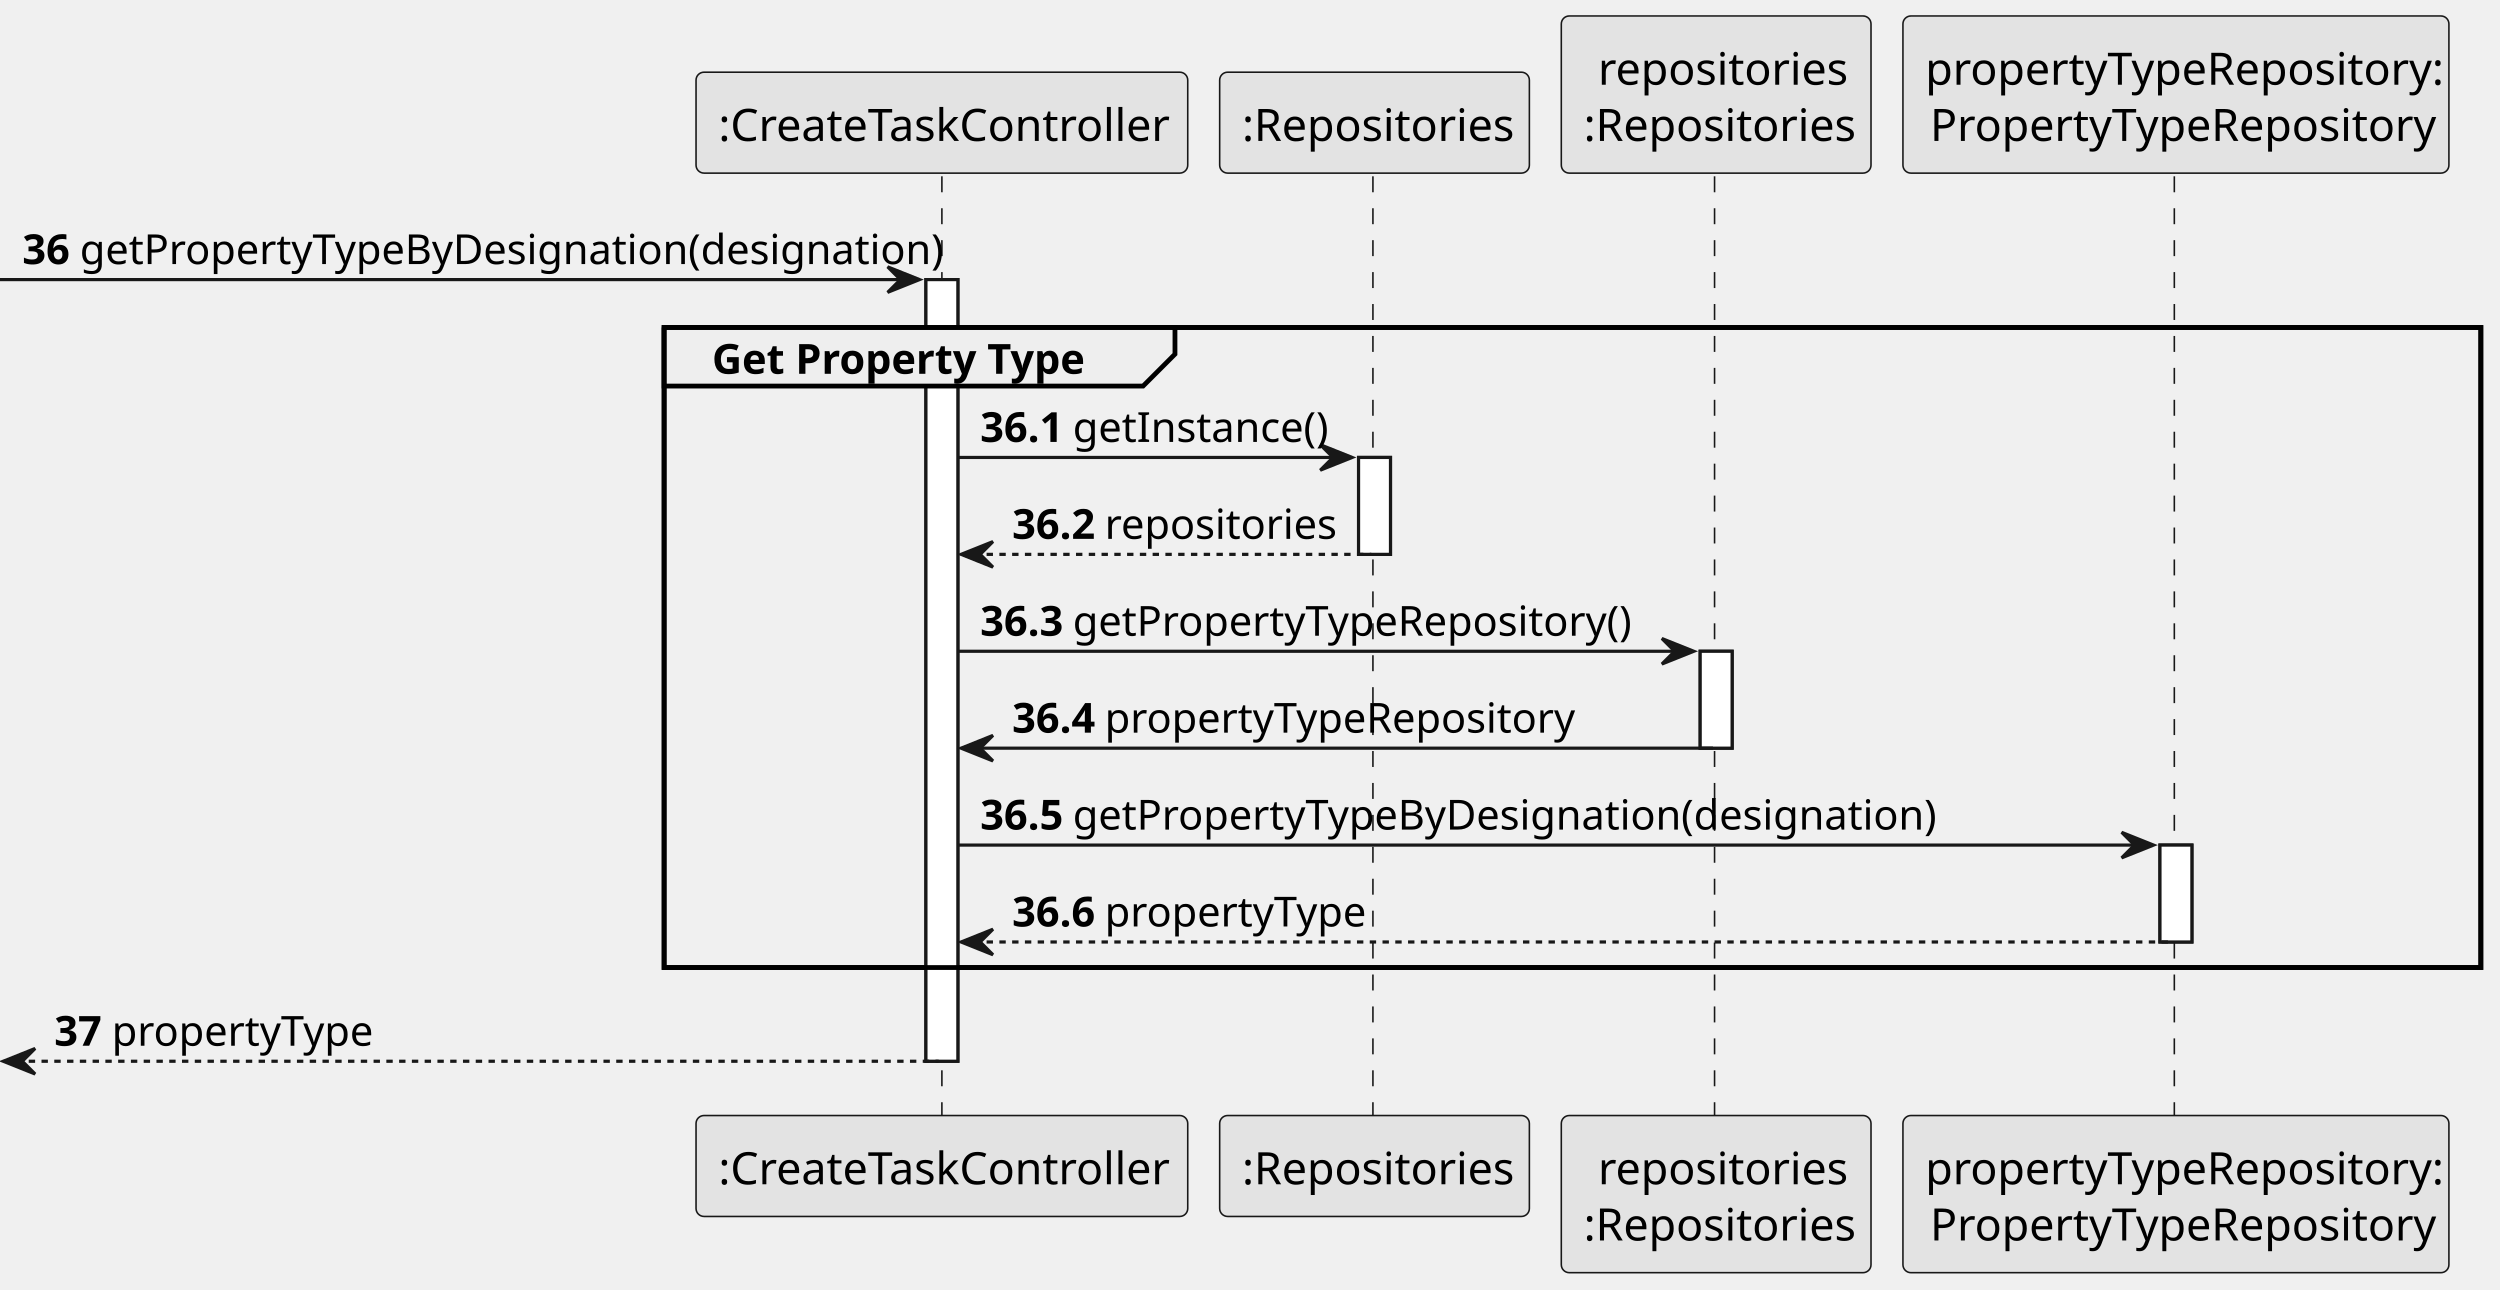
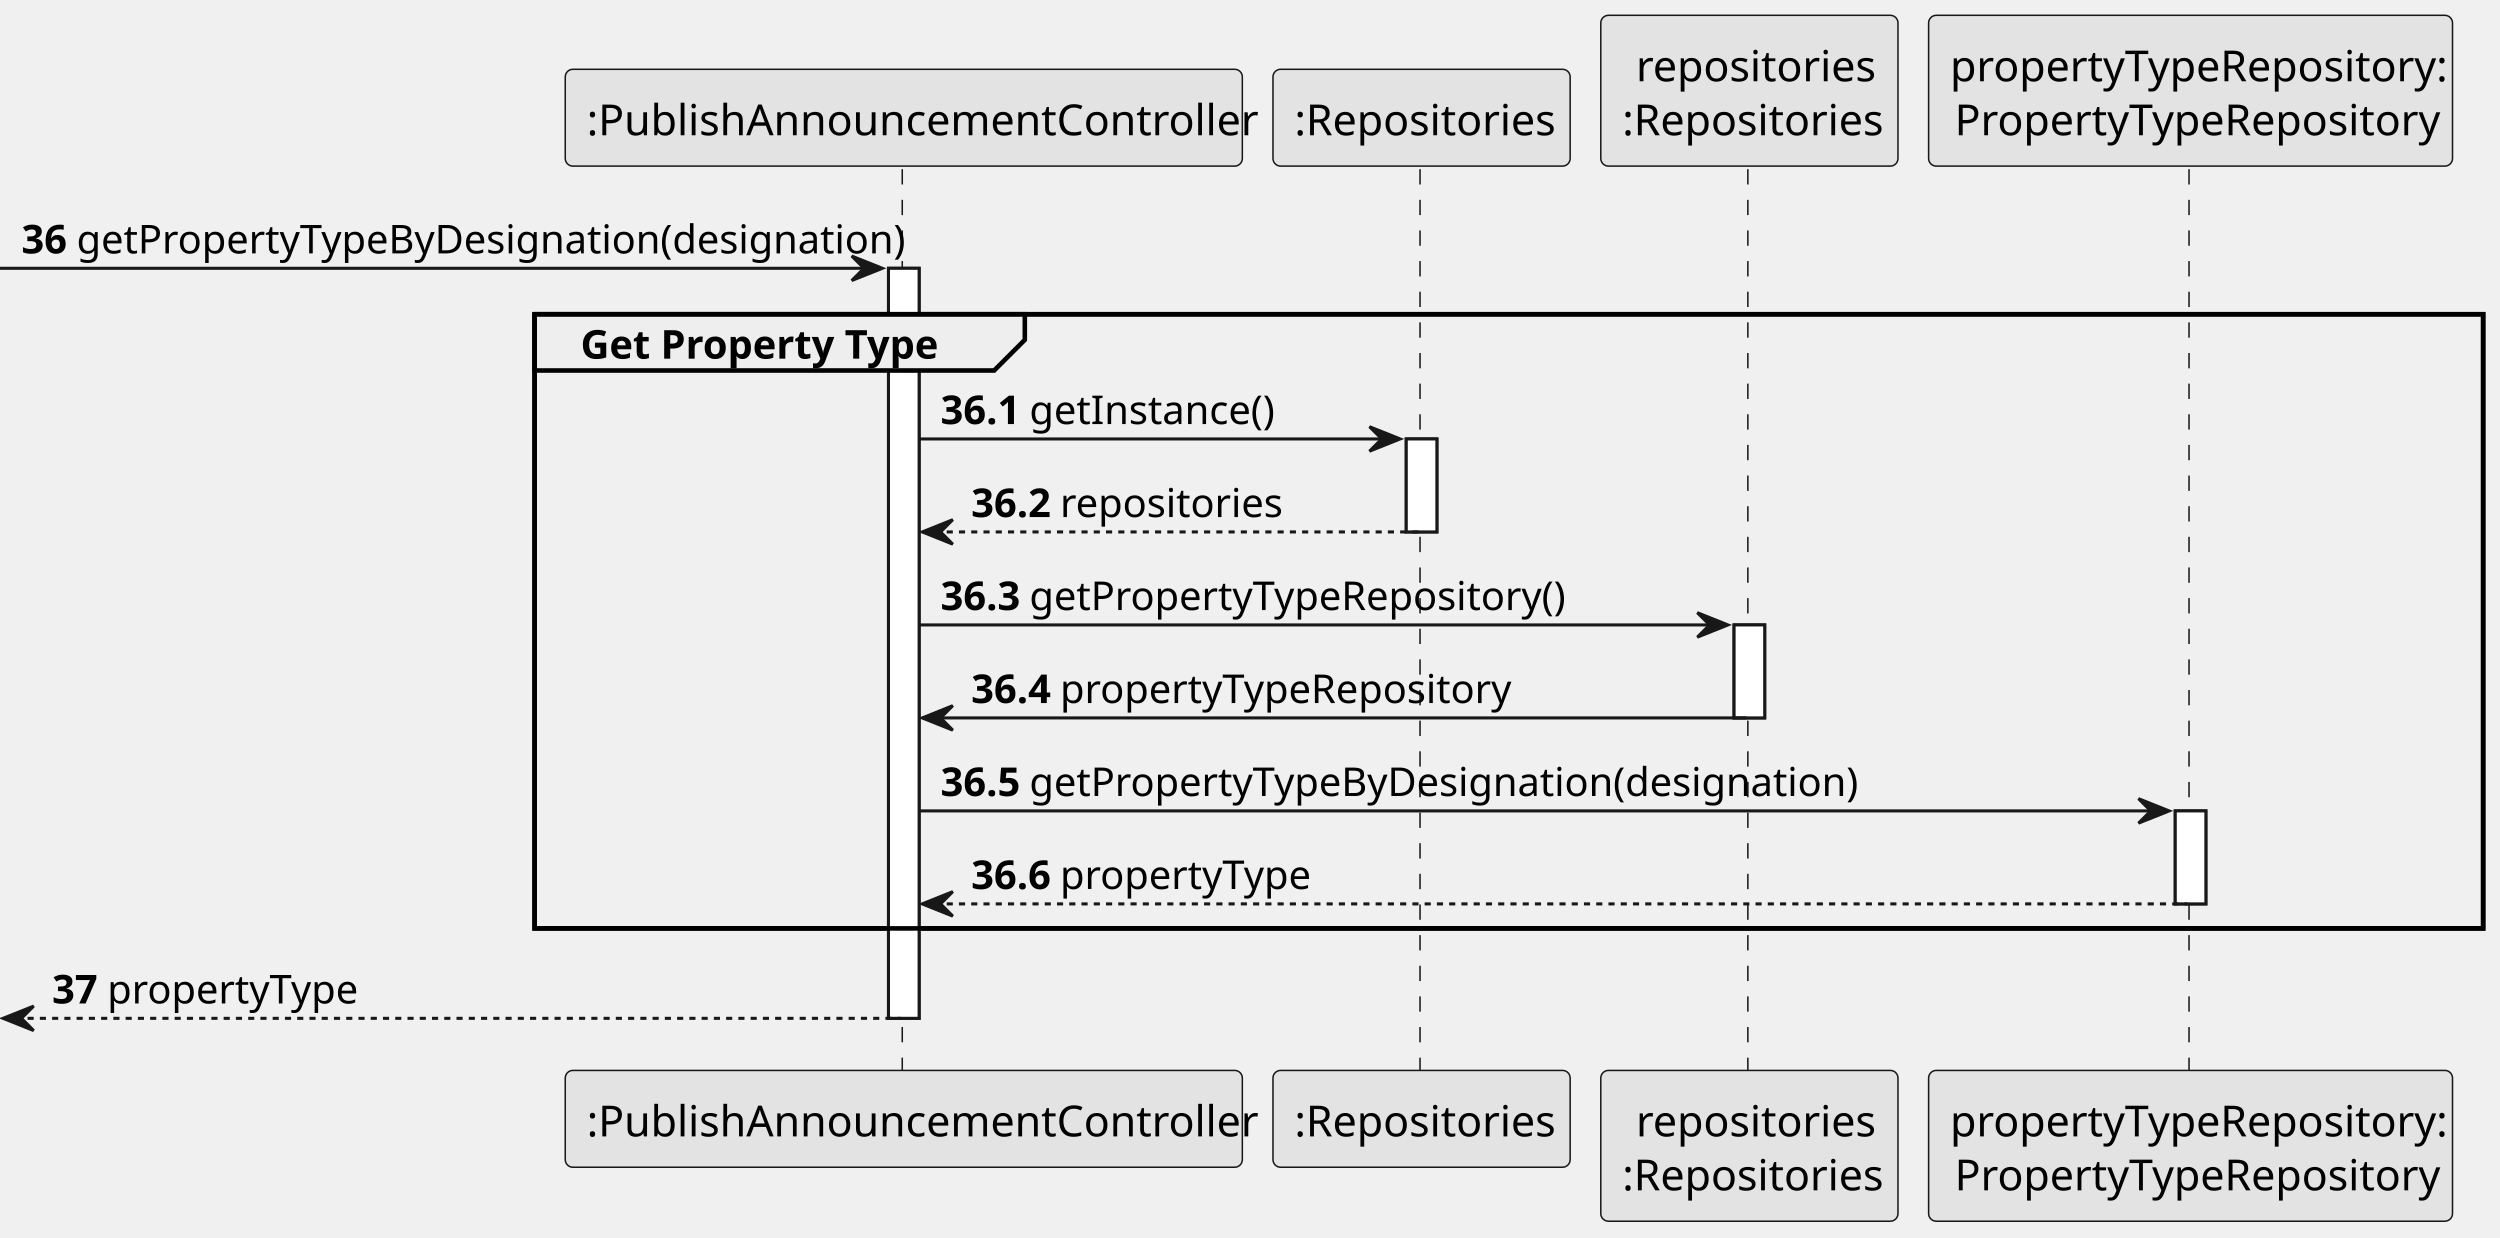
- <svg xmlns="http://www.w3.org/2000/svg" contentStyleType="text/css" height="404px" preserveAspectRatio="none" style="width:783px;height:404px;background:#FFFFFF;" version="1.1" viewBox="0 0 783 404" width="783px" zoomAndPan="magnify">
+ <svg xmlns="http://www.w3.org/2000/svg" contentStyleType="text/css" height="404px" preserveAspectRatio="none" style="width:816px;height:404px;background:#FFFFFF;" version="1.1" viewBox="0 0 816 404" width="816px" zoomAndPan="magnify">
  <defs />
  <g>
    <rect fill="#FFFFFF" height="244.812" style="stroke:#181818;stroke-width:1.0;" width="10" x="290" y="87.57" />
-     <rect fill="#FFFFFF" height="30.352" style="stroke:#181818;stroke-width:1.0;" width="10" x="425.5" y="143.273" />
-     <rect fill="#FFFFFF" height="30.352" style="stroke:#181818;stroke-width:1.0;" width="10" x="532.5" y="203.977" />
-     <rect fill="#FFFFFF" height="30.352" style="stroke:#181818;stroke-width:1.0;" width="10" x="676.5" y="264.68" />
-     <rect fill="none" height="200.461" style="stroke:#000000;stroke-width:1.5;" width="569" x="208" y="102.57" />
-     <line style="stroke:#181818;stroke-width:0.5;stroke-dasharray:5.0,5.0;" x1="295" x2="295" y1="55.219" y2="350.383" />
-     <line style="stroke:#181818;stroke-width:0.5;stroke-dasharray:5.0,5.0;" x1="430" x2="430" y1="55.219" y2="350.383" />
-     <line style="stroke:#181818;stroke-width:0.5;stroke-dasharray:5.0,5.0;" x1="537" x2="537" y1="55.219" y2="350.383" />
-     <line style="stroke:#181818;stroke-width:0.5;stroke-dasharray:5.0,5.0;" x1="681" x2="681" y1="55.219" y2="350.383" />
-     <rect fill="#E3E3E3" height="31.609" rx="2.5" ry="2.5" style="stroke:#181818;stroke-width:0.5;" width="154" x="218" y="22.609" />
-     <text fill="#000000" font-family="sans-serif" font-size="14" lengthAdjust="spacing" textLength="140" x="225" y="44.143">:CreateTaskController</text>
-     <rect fill="#E3E3E3" height="31.609" rx="2.5" ry="2.5" style="stroke:#181818;stroke-width:0.5;" width="154" x="218" y="349.383" />
-     <text fill="#000000" font-family="sans-serif" font-size="14" lengthAdjust="spacing" textLength="140" x="225" y="370.916">:CreateTaskController</text>
-     <rect fill="#E3E3E3" height="31.609" rx="2.5" ry="2.5" style="stroke:#181818;stroke-width:0.5;" width="97" x="382" y="22.609" />
-     <text fill="#000000" font-family="sans-serif" font-size="14" lengthAdjust="spacing" textLength="83" x="389" y="44.143">:Repositories</text>
-     <rect fill="#E3E3E3" height="31.609" rx="2.5" ry="2.5" style="stroke:#181818;stroke-width:0.5;" width="97" x="382" y="349.383" />
-     <text fill="#000000" font-family="sans-serif" font-size="14" lengthAdjust="spacing" textLength="83" x="389" y="370.916">:Repositories</text>
-     <rect fill="#E3E3E3" height="49.219" rx="2.5" ry="2.5" style="stroke:#181818;stroke-width:0.5;" width="97" x="489" y="5" />
-     <text fill="#000000" font-family="sans-serif" font-size="14" lengthAdjust="spacing" textLength="74" x="500.5" y="26.533">repositories</text>
-     <text fill="#000000" font-family="sans-serif" font-size="14" lengthAdjust="spacing" textLength="83" x="496" y="44.143">:Repositories</text>
-     <rect fill="#E3E3E3" height="49.219" rx="2.5" ry="2.5" style="stroke:#181818;stroke-width:0.5;" width="97" x="489" y="349.383" />
-     <text fill="#000000" font-family="sans-serif" font-size="14" lengthAdjust="spacing" textLength="74" x="500.5" y="370.916">repositories</text>
-     <text fill="#000000" font-family="sans-serif" font-size="14" lengthAdjust="spacing" textLength="83" x="496" y="388.525">:Repositories</text>
-     <rect fill="#E3E3E3" height="49.219" rx="2.5" ry="2.5" style="stroke:#181818;stroke-width:0.5;" width="171" x="596" y="5" />
-     <text fill="#000000" font-family="sans-serif" font-size="14" lengthAdjust="spacing" textLength="157" x="603" y="26.533">propertyTypeRepository:</text>
-     <text fill="#000000" font-family="sans-serif" font-size="14" lengthAdjust="spacing" textLength="154" x="604.5" y="44.143">PropertyTypeRepository</text>
-     <rect fill="#E3E3E3" height="49.219" rx="2.5" ry="2.5" style="stroke:#181818;stroke-width:0.5;" width="171" x="596" y="349.383" />
-     <text fill="#000000" font-family="sans-serif" font-size="14" lengthAdjust="spacing" textLength="157" x="603" y="370.916">propertyTypeRepository:</text>
-     <text fill="#000000" font-family="sans-serif" font-size="14" lengthAdjust="spacing" textLength="154" x="604.5" y="388.525">PropertyTypeRepository</text>
+     <rect fill="#FFFFFF" height="30.352" style="stroke:#181818;stroke-width:1.0;" width="10" x="459" y="143.273" />
+     <rect fill="#FFFFFF" height="30.352" style="stroke:#181818;stroke-width:1.0;" width="10" x="566" y="203.977" />
+     <rect fill="#FFFFFF" height="30.352" style="stroke:#181818;stroke-width:1.0;" width="10" x="710" y="264.68" />
+     <rect fill="none" height="200.461" style="stroke:#000000;stroke-width:1.5;" width="636" x="174.5" y="102.57" />
+     <line style="stroke:#181818;stroke-width:0.5;stroke-dasharray:5.0,5.0;" x1="294.5" x2="294.5" y1="55.219" y2="350.383" />
+     <line style="stroke:#181818;stroke-width:0.5;stroke-dasharray:5.0,5.0;" x1="463.5" x2="463.5" y1="55.219" y2="350.383" />
+     <line style="stroke:#181818;stroke-width:0.5;stroke-dasharray:5.0,5.0;" x1="570.5" x2="570.5" y1="55.219" y2="350.383" />
+     <line style="stroke:#181818;stroke-width:0.5;stroke-dasharray:5.0,5.0;" x1="714.5" x2="714.5" y1="55.219" y2="350.383" />
+     <rect fill="#E3E3E3" height="31.609" rx="2.5" ry="2.5" style="stroke:#181818;stroke-width:0.5;" width="221" x="184.5" y="22.609" />
+     <text fill="#000000" font-family="sans-serif" font-size="14" lengthAdjust="spacing" textLength="207" x="191.5" y="44.143">:PublishAnnouncementController</text>
+     <rect fill="#E3E3E3" height="31.609" rx="2.5" ry="2.5" style="stroke:#181818;stroke-width:0.5;" width="221" x="184.5" y="349.383" />
+     <text fill="#000000" font-family="sans-serif" font-size="14" lengthAdjust="spacing" textLength="207" x="191.5" y="370.916">:PublishAnnouncementController</text>
+     <rect fill="#E3E3E3" height="31.609" rx="2.5" ry="2.5" style="stroke:#181818;stroke-width:0.5;" width="97" x="415.5" y="22.609" />
+     <text fill="#000000" font-family="sans-serif" font-size="14" lengthAdjust="spacing" textLength="83" x="422.5" y="44.143">:Repositories</text>
+     <rect fill="#E3E3E3" height="31.609" rx="2.5" ry="2.5" style="stroke:#181818;stroke-width:0.5;" width="97" x="415.5" y="349.383" />
+     <text fill="#000000" font-family="sans-serif" font-size="14" lengthAdjust="spacing" textLength="83" x="422.5" y="370.916">:Repositories</text>
+     <rect fill="#E3E3E3" height="49.219" rx="2.5" ry="2.5" style="stroke:#181818;stroke-width:0.5;" width="97" x="522.5" y="5" />
+     <text fill="#000000" font-family="sans-serif" font-size="14" lengthAdjust="spacing" textLength="74" x="534" y="26.533">repositories</text>
+     <text fill="#000000" font-family="sans-serif" font-size="14" lengthAdjust="spacing" textLength="83" x="529.5" y="44.143">:Repositories</text>
+     <rect fill="#E3E3E3" height="49.219" rx="2.5" ry="2.5" style="stroke:#181818;stroke-width:0.5;" width="97" x="522.5" y="349.383" />
+     <text fill="#000000" font-family="sans-serif" font-size="14" lengthAdjust="spacing" textLength="74" x="534" y="370.916">repositories</text>
+     <text fill="#000000" font-family="sans-serif" font-size="14" lengthAdjust="spacing" textLength="83" x="529.5" y="388.525">:Repositories</text>
+     <rect fill="#E3E3E3" height="49.219" rx="2.5" ry="2.5" style="stroke:#181818;stroke-width:0.5;" width="171" x="629.5" y="5" />
+     <text fill="#000000" font-family="sans-serif" font-size="14" lengthAdjust="spacing" textLength="157" x="636.5" y="26.533">propertyTypeRepository:</text>
+     <text fill="#000000" font-family="sans-serif" font-size="14" lengthAdjust="spacing" textLength="154" x="638" y="44.143">PropertyTypeRepository</text>
+     <rect fill="#E3E3E3" height="49.219" rx="2.5" ry="2.5" style="stroke:#181818;stroke-width:0.5;" width="171" x="629.5" y="349.383" />
+     <text fill="#000000" font-family="sans-serif" font-size="14" lengthAdjust="spacing" textLength="157" x="636.5" y="370.916">propertyTypeRepository:</text>
+     <text fill="#000000" font-family="sans-serif" font-size="14" lengthAdjust="spacing" textLength="154" x="638" y="388.525">PropertyTypeRepository</text>
    <rect fill="#FFFFFF" height="244.812" style="stroke:#181818;stroke-width:1.0;" width="10" x="290" y="87.57" />
-     <rect fill="#FFFFFF" height="30.352" style="stroke:#181818;stroke-width:1.0;" width="10" x="425.5" y="143.273" />
-     <rect fill="#FFFFFF" height="30.352" style="stroke:#181818;stroke-width:1.0;" width="10" x="532.5" y="203.977" />
-     <rect fill="#FFFFFF" height="30.352" style="stroke:#181818;stroke-width:1.0;" width="10" x="676.5" y="264.68" />
+     <rect fill="#FFFFFF" height="30.352" style="stroke:#181818;stroke-width:1.0;" width="10" x="459" y="143.273" />
+     <rect fill="#FFFFFF" height="30.352" style="stroke:#181818;stroke-width:1.0;" width="10" x="566" y="203.977" />
+     <rect fill="#FFFFFF" height="30.352" style="stroke:#181818;stroke-width:1.0;" width="10" x="710" y="264.68" />
    <polygon fill="#181818" points="278,83.57,288,87.57,278,91.57,282,87.57" style="stroke:#181818;stroke-width:1.0;" />
    <line style="stroke:#181818;stroke-width:1.0;" x1="0" x2="284" y1="87.57" y2="87.57" />
    <text fill="#000000" font-family="sans-serif" font-size="13" font-weight="bold" lengthAdjust="spacing" textLength="14" x="7" y="82.714">36</text>
    <text fill="#000000" font-family="sans-serif" font-size="13" lengthAdjust="spacing" textLength="253" x="25" y="82.714">getPropertyTypeByDesignation(designation)</text>
-     <path d="M208,102.57 L368,102.57 L368,110.922 L358,120.922 L208,120.922 L208,102.57 " fill="#EEEEEE" style="stroke:#000000;stroke-width:1.5;" />
-     <rect fill="none" height="200.461" style="stroke:#000000;stroke-width:1.5;" width="569" x="208" y="102.57" />
-     <text fill="#000000" font-family="sans-serif" font-size="13" font-weight="bold" lengthAdjust="spacing" textLength="115" x="223" y="117.065">Get Property Type</text>
-     <polygon fill="#181818" points="413.5,139.273,423.5,143.273,413.5,147.273,417.5,143.273" style="stroke:#181818;stroke-width:1.0;" />
-     <line style="stroke:#181818;stroke-width:1.0;" x1="300" x2="419.5" y1="143.273" y2="143.273" />
+     <path d="M174.5,102.57 L334.5,102.57 L334.5,110.922 L324.5,120.922 L174.5,120.922 L174.5,102.57 " fill="#EEEEEE" style="stroke:#000000;stroke-width:1.5;" />
+     <rect fill="none" height="200.461" style="stroke:#000000;stroke-width:1.5;" width="636" x="174.5" y="102.57" />
+     <text fill="#000000" font-family="sans-serif" font-size="13" font-weight="bold" lengthAdjust="spacing" textLength="115" x="189.5" y="117.065">Get Property Type</text>
+     <polygon fill="#181818" points="447,139.273,457,143.273,447,147.273,451,143.273" style="stroke:#181818;stroke-width:1.0;" />
+     <line style="stroke:#181818;stroke-width:1.0;" x1="300" x2="453" y1="143.273" y2="143.273" />
    <text fill="#000000" font-family="sans-serif" font-size="13" font-weight="bold" lengthAdjust="spacing" textLength="25" x="307" y="138.417">36.1</text>
    <text fill="#000000" font-family="sans-serif" font-size="13" lengthAdjust="spacing" textLength="75" x="336" y="138.417">getInstance()</text>
    <polygon fill="#181818" points="311,169.625,301,173.625,311,177.625,307,173.625" style="stroke:#181818;stroke-width:1.0;" />
-     <line style="stroke:#181818;stroke-width:1.0;stroke-dasharray:2.0,2.0;" x1="305" x2="429.5" y1="173.625" y2="173.625" />
+     <line style="stroke:#181818;stroke-width:1.0;stroke-dasharray:2.0,2.0;" x1="305" x2="463" y1="173.625" y2="173.625" />
    <text fill="#000000" font-family="sans-serif" font-size="13" font-weight="bold" lengthAdjust="spacing" textLength="25" x="317" y="168.769">36.2</text>
    <text fill="#000000" font-family="sans-serif" font-size="13" lengthAdjust="spacing" textLength="67" x="346" y="168.769">repositories</text>
-     <polygon fill="#181818" points="520.5,199.977,530.5,203.977,520.5,207.977,524.5,203.977" style="stroke:#181818;stroke-width:1.0;" />
-     <line style="stroke:#181818;stroke-width:1.0;" x1="300" x2="526.5" y1="203.977" y2="203.977" />
+     <polygon fill="#181818" points="554,199.977,564,203.977,554,207.977,558,203.977" style="stroke:#181818;stroke-width:1.0;" />
+     <line style="stroke:#181818;stroke-width:1.0;" x1="300" x2="560" y1="203.977" y2="203.977" />
    <text fill="#000000" font-family="sans-serif" font-size="13" font-weight="bold" lengthAdjust="spacing" textLength="25" x="307" y="199.12">36.3</text>
    <text fill="#000000" font-family="sans-serif" font-size="13" lengthAdjust="spacing" textLength="165" x="336" y="199.12">getPropertyTypeRepository()</text>
    <polygon fill="#181818" points="311,230.328,301,234.328,311,238.328,307,234.328" style="stroke:#181818;stroke-width:1.0;" />
-     <line style="stroke:#181818;stroke-width:1.0;" x1="305" x2="536.5" y1="234.328" y2="234.328" />
+     <line style="stroke:#181818;stroke-width:1.0;" x1="305" x2="570" y1="234.328" y2="234.328" />
    <text fill="#000000" font-family="sans-serif" font-size="13" font-weight="bold" lengthAdjust="spacing" textLength="25" x="317" y="229.472">36.4</text>
    <text fill="#000000" font-family="sans-serif" font-size="13" lengthAdjust="spacing" textLength="137" x="346" y="229.472">propertyTypeRepository</text>
-     <polygon fill="#181818" points="664.5,260.68,674.5,264.68,664.5,268.68,668.5,264.68" style="stroke:#181818;stroke-width:1.0;" />
-     <line style="stroke:#181818;stroke-width:1.0;" x1="300" x2="670.5" y1="264.68" y2="264.68" />
+     <polygon fill="#181818" points="698,260.68,708,264.68,698,268.68,702,264.68" style="stroke:#181818;stroke-width:1.0;" />
+     <line style="stroke:#181818;stroke-width:1.0;" x1="300" x2="704" y1="264.68" y2="264.68" />
    <text fill="#000000" font-family="sans-serif" font-size="13" font-weight="bold" lengthAdjust="spacing" textLength="25" x="307" y="259.823">36.5</text>
    <text fill="#000000" font-family="sans-serif" font-size="13" lengthAdjust="spacing" textLength="253" x="336" y="259.823">getPropertyTypeByDesignation(designation)</text>
    <polygon fill="#181818" points="311,291.031,301,295.031,311,299.031,307,295.031" style="stroke:#181818;stroke-width:1.0;" />
-     <line style="stroke:#181818;stroke-width:1.0;stroke-dasharray:2.0,2.0;" x1="305" x2="680.5" y1="295.031" y2="295.031" />
+     <line style="stroke:#181818;stroke-width:1.0;stroke-dasharray:2.0,2.0;" x1="305" x2="714" y1="295.031" y2="295.031" />
    <text fill="#000000" font-family="sans-serif" font-size="13" font-weight="bold" lengthAdjust="spacing" textLength="25" x="317" y="290.175">36.6</text>
    <text fill="#000000" font-family="sans-serif" font-size="13" lengthAdjust="spacing" textLength="75" x="346" y="290.175">propertyType</text>
    <polygon fill="#181818" points="11,328.383,1,332.383,11,336.383,7,332.383" style="stroke:#181818;stroke-width:1.0;" />
    <line style="stroke:#181818;stroke-width:1.0;stroke-dasharray:2.0,2.0;" x1="5" x2="294" y1="332.383" y2="332.383" />
    <text fill="#000000" font-family="sans-serif" font-size="13" font-weight="bold" lengthAdjust="spacing" textLength="14" x="17" y="327.526">37</text>
    <text fill="#000000" font-family="sans-serif" font-size="13" lengthAdjust="spacing" textLength="75" x="35" y="327.526">propertyType</text>
  </g>
</svg>
